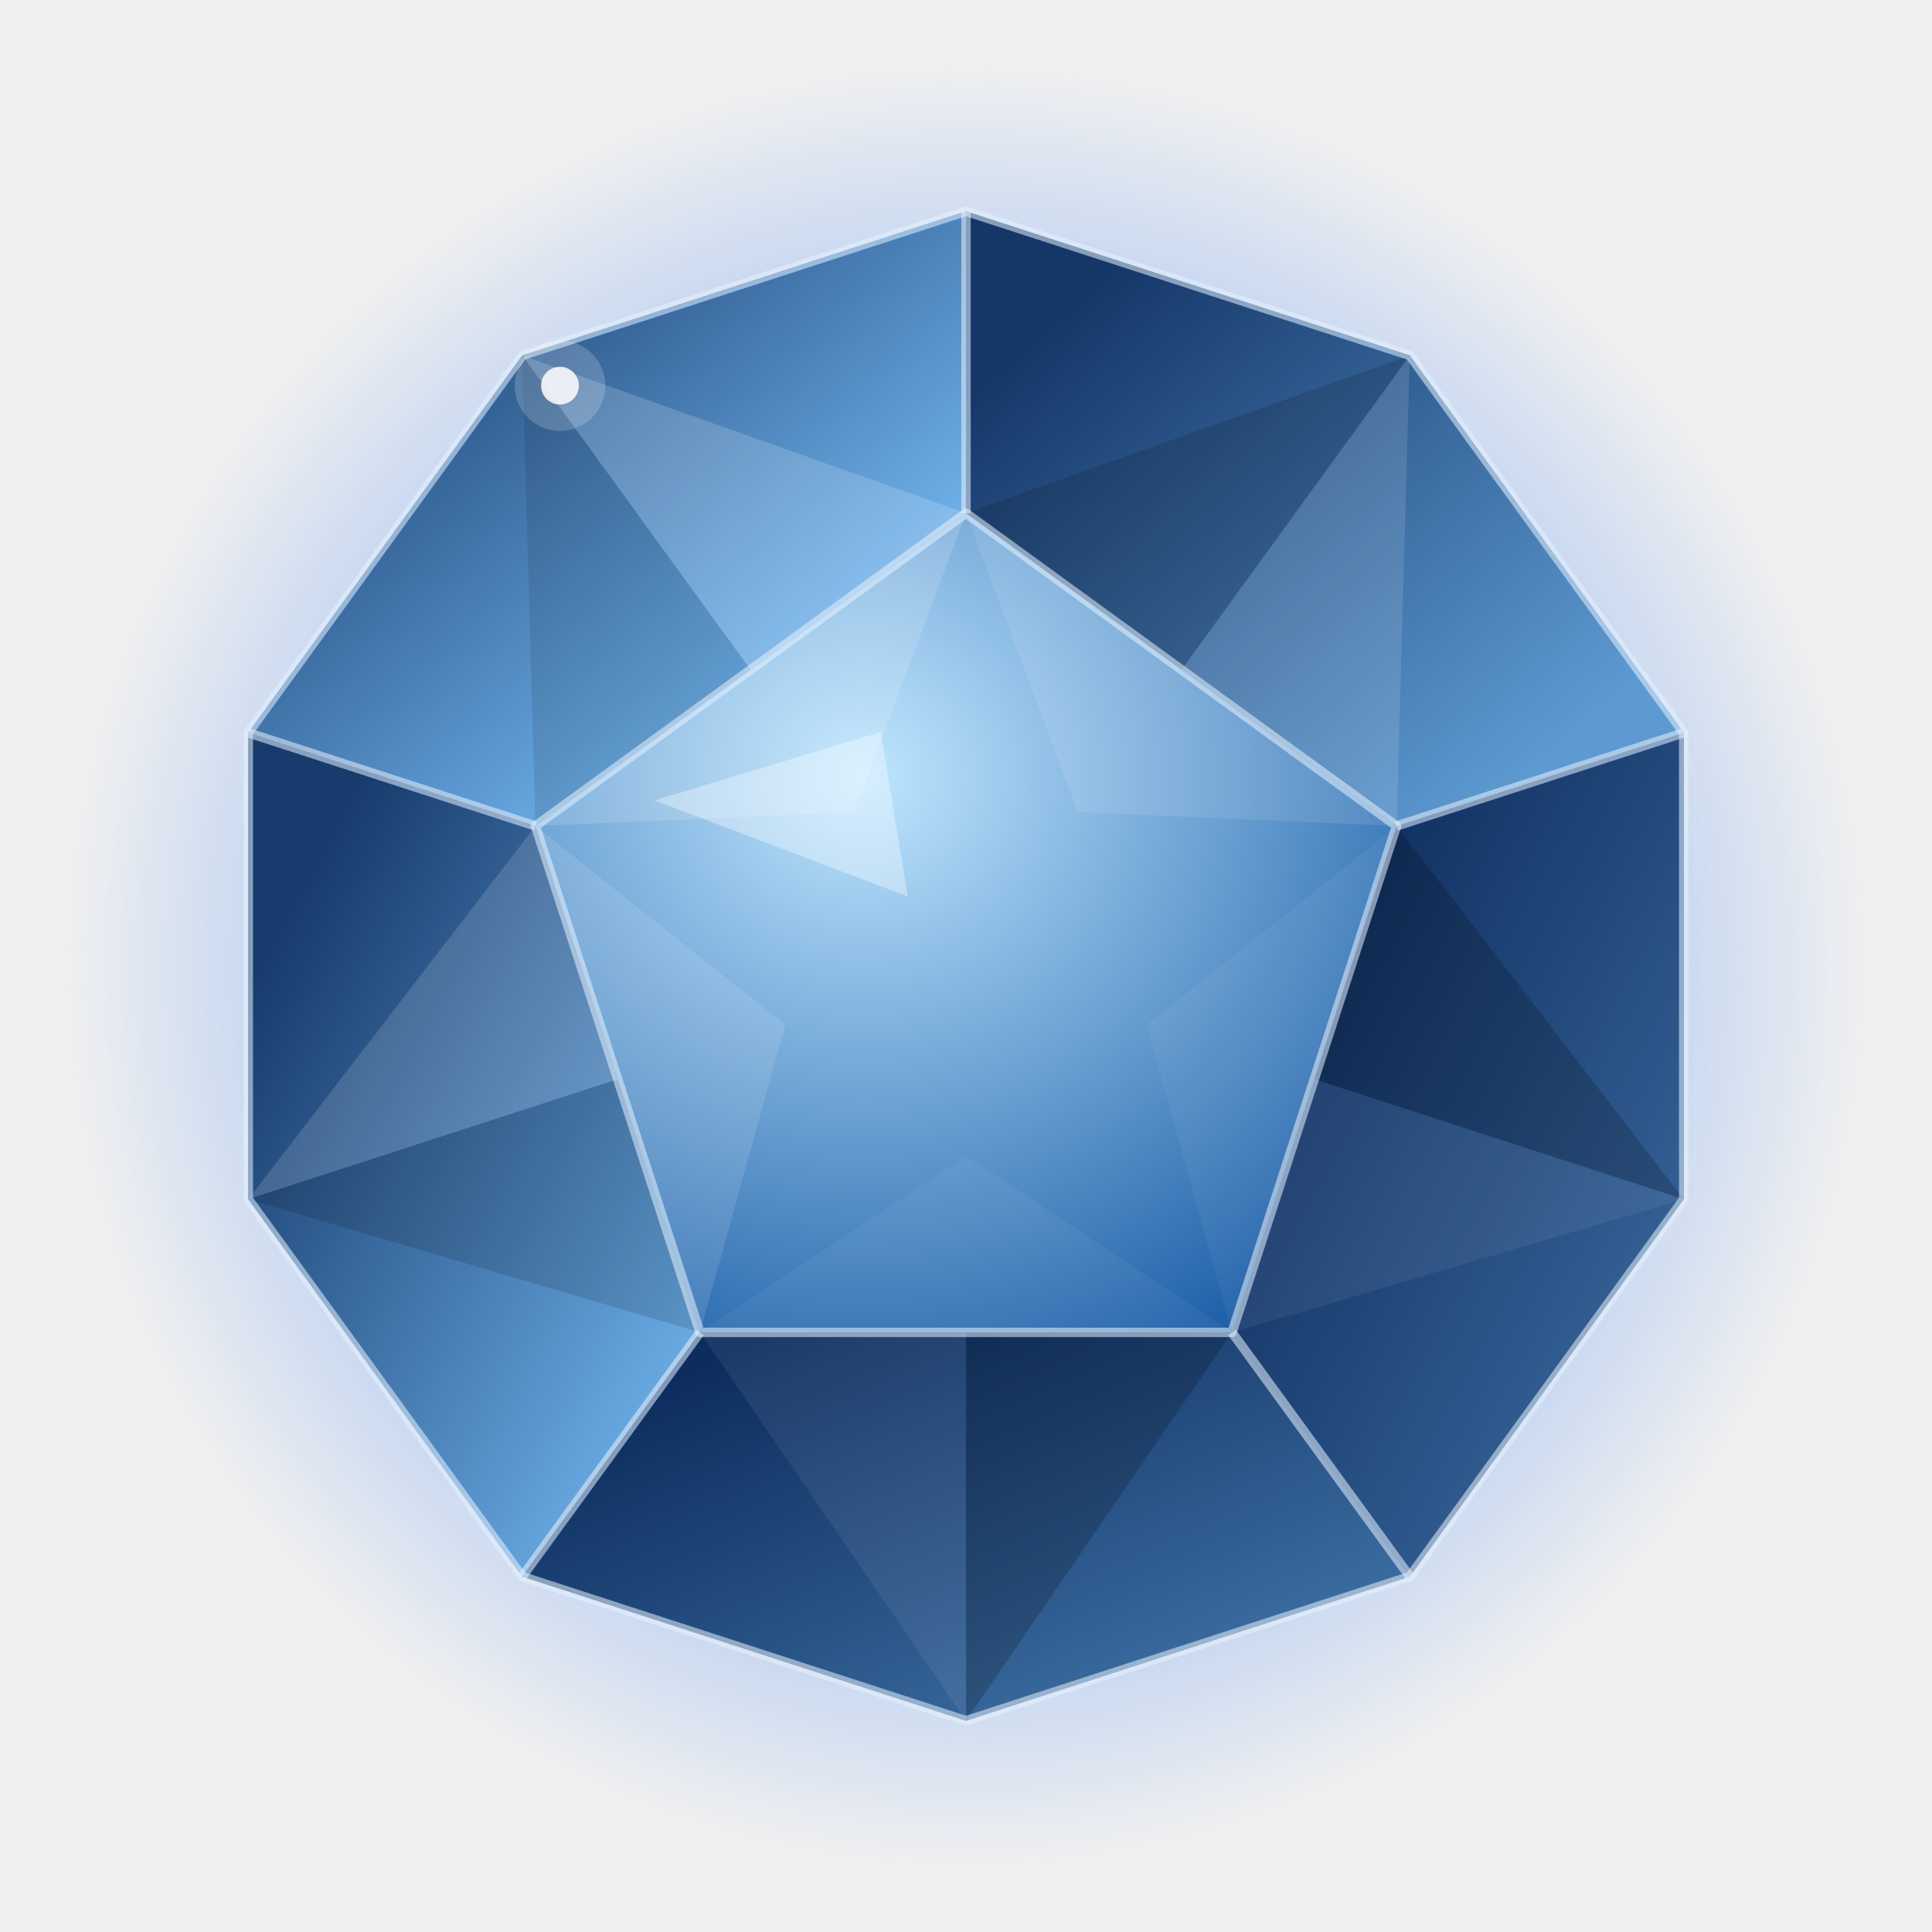
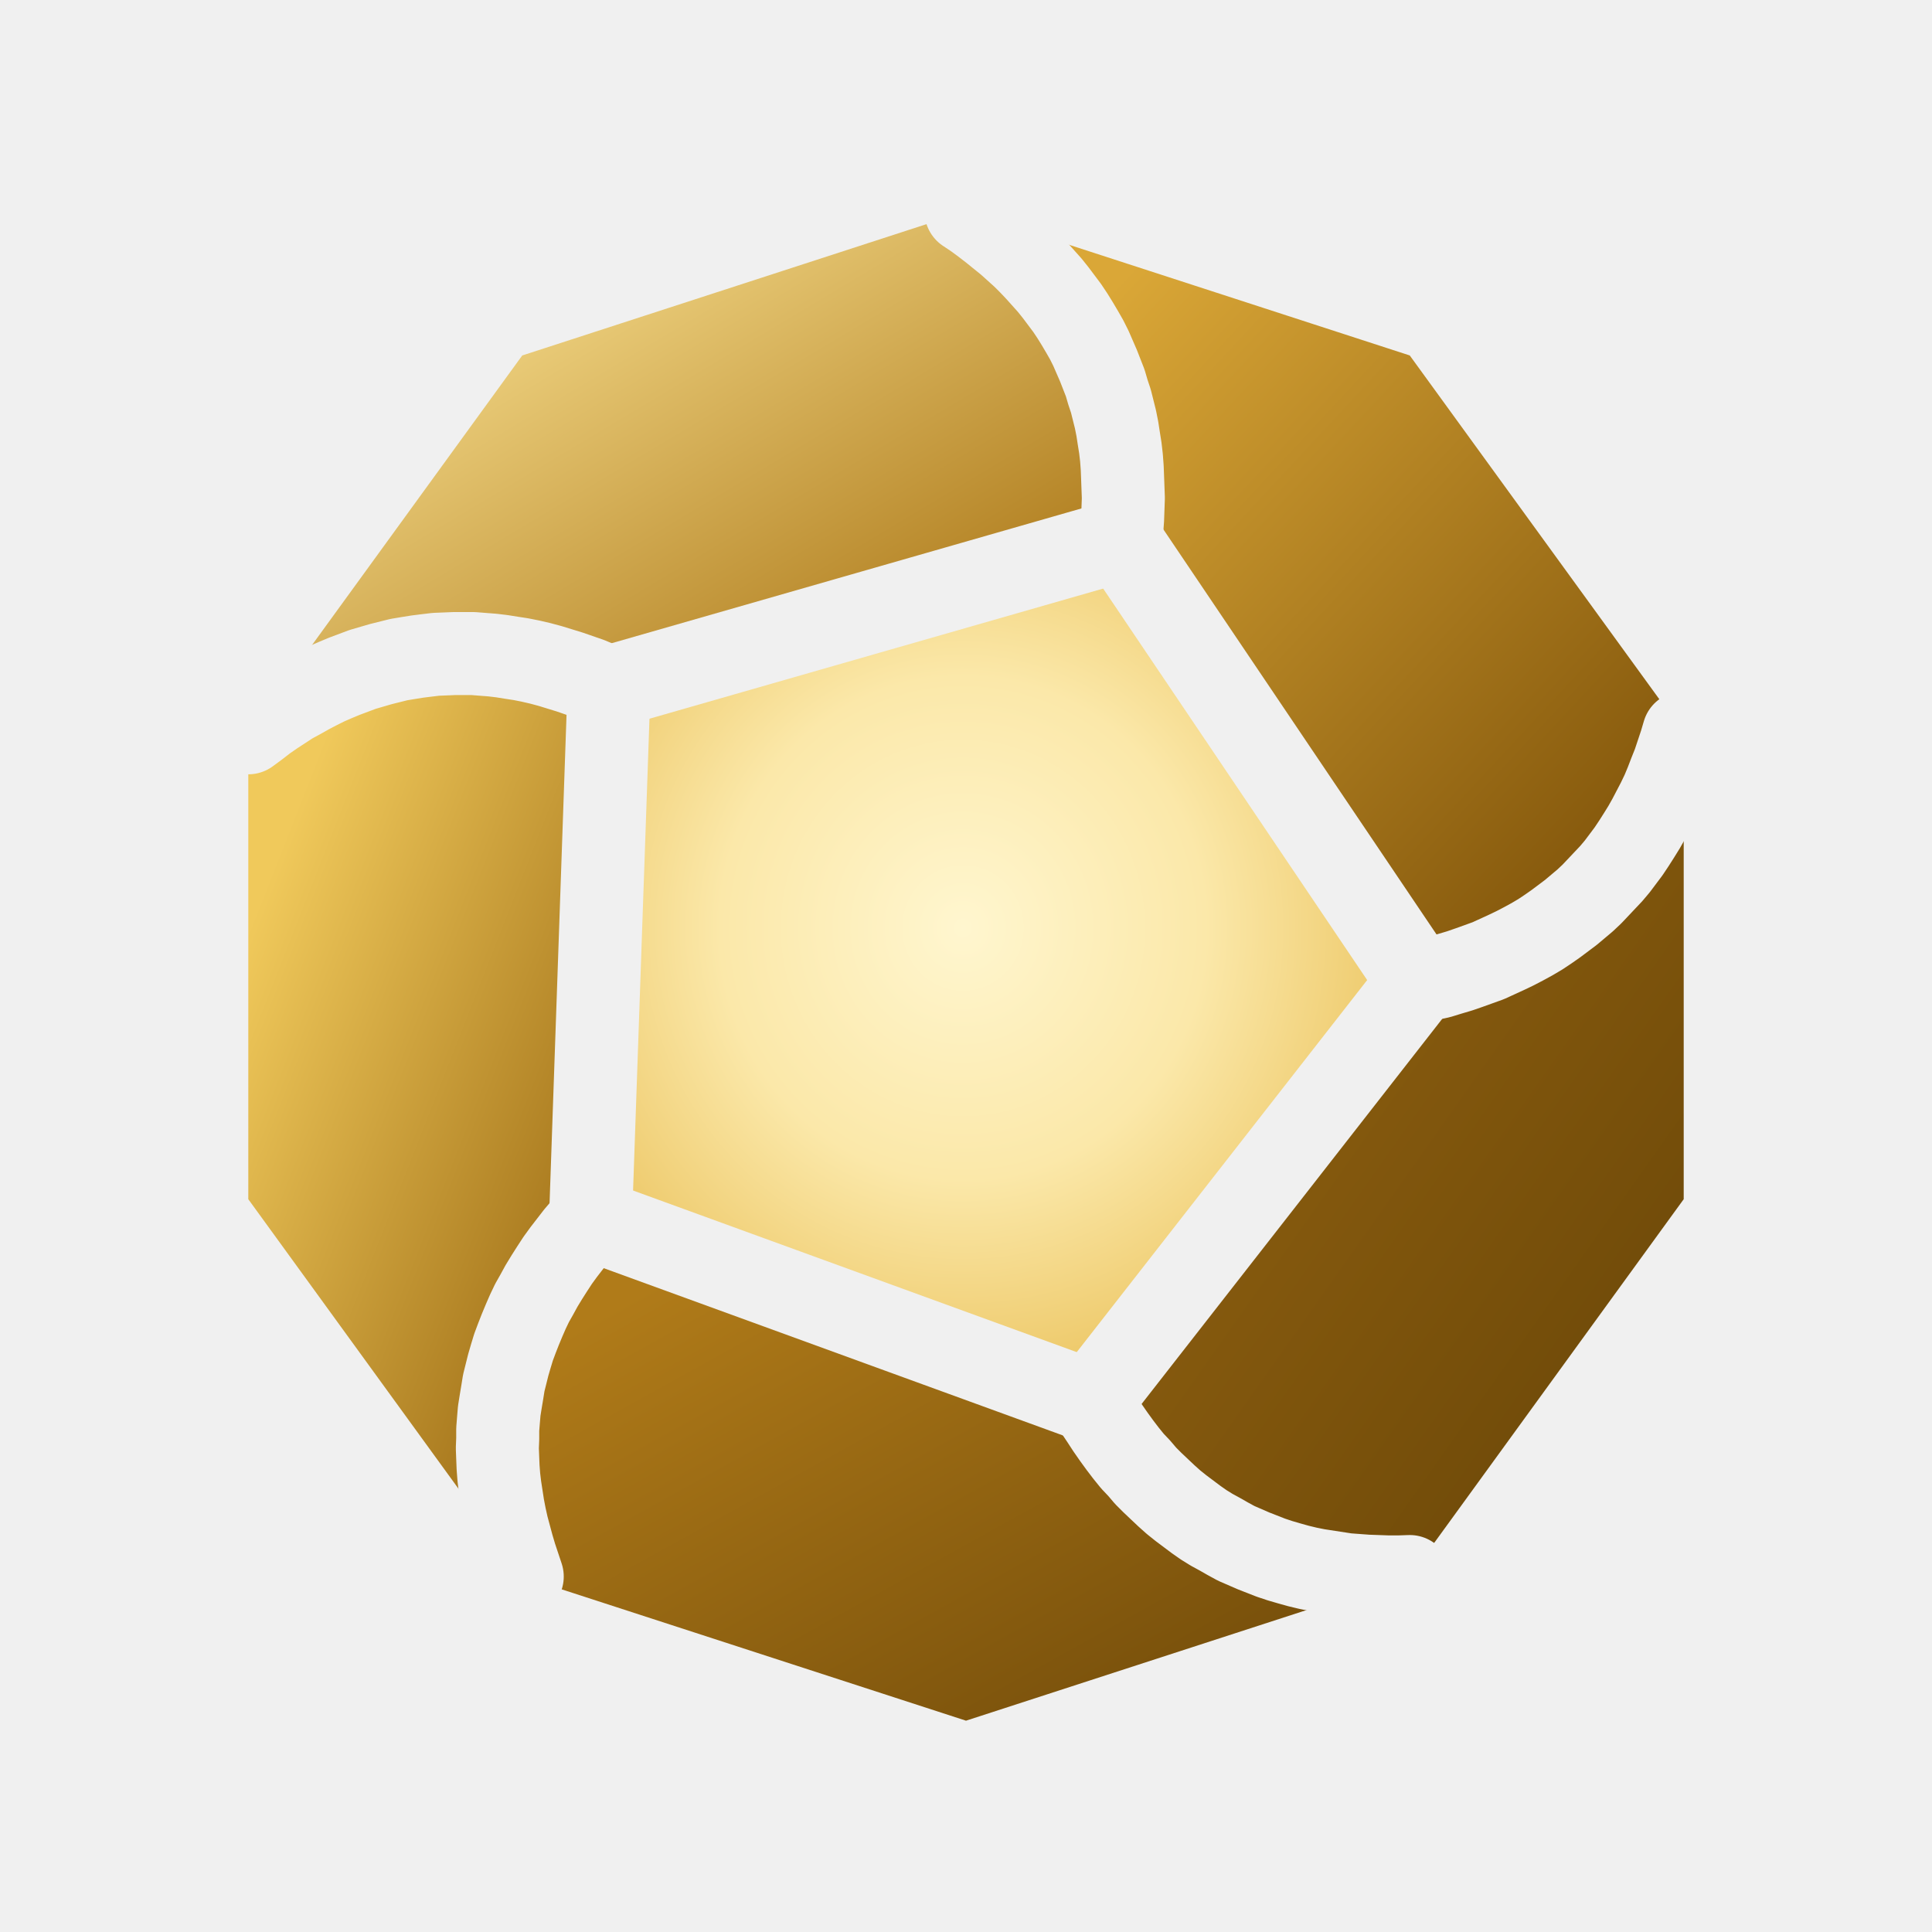
<svg xmlns="http://www.w3.org/2000/svg" viewBox="0 0 512 512" width="512" height="512">
  <defs>
-     <radialGradient id="glow" cx="50%" cy="50%" r="50%">
-       <stop offset="55%" stop-color="#3b82f6" stop-opacity="0.45" />
-       <stop offset="100%" stop-color="#3b82f6" stop-opacity="0" />
+     <linearGradient id="f0" x1="0.15" y1="0.15" x2="0.85" y2="0.85">
+       <stop offset="0" stop-color="#f8df8f" />
+       <stop offset="1" stop-color="#ac7818" />
+     </linearGradient>
+     <linearGradient id="f1" x1="0.15" y1="0.15" x2="0.85" y2="0.85">
+       <stop offset="0" stop-color="#f0c95b" />
+       <stop offset="1" stop-color="#9d6c14" />
+     </linearGradient>
+     <linearGradient id="f2" x1="0.15" y1="0.15" x2="0.85" y2="0.85">
+       <stop offset="0" stop-color="#b07b19" />
+       <stop offset="1" stop-color="#78500b" />
+     </linearGradient>
+     <linearGradient id="f3" x1="0.15" y1="0.15" x2="0.85" y2="0.85">
+       <stop offset="0" stop-color="#936311" />
+       <stop offset="1" stop-color="#6f4a09" />
+     </linearGradient>
+     <linearGradient id="f4" x1="0.15" y1="0.15" x2="0.85" y2="0.85">
+       <stop offset="0" stop-color="#daa737" />
+       <stop offset="1" stop-color="#875a0d" />
+     </linearGradient>
+     <radialGradient id="t" cx="45%" cy="45%" r="65%">
+       <stop offset="0" stop-color="#fff6cf" />
+       <stop offset="0.45" stop-color="#fbe8a9" />
+       <stop offset="1" stop-color="#e6b847" />
    </radialGradient>
-     <linearGradient id="f0" x1="0.85" y1="0.85" x2="0.15" y2="0.15">
-       <stop offset="0" stop-color="#7cc3fe" />
-       <stop offset="1" stop-color="#1c4173" />
-     </linearGradient>
-     <linearGradient id="f1" x1="0.85" y1="0.85" x2="0.15" y2="0.15">
-       <stop offset="0" stop-color="#68a9e2" />
-       <stop offset="1" stop-color="#173b6c" />
-     </linearGradient>
-     <linearGradient id="f2" x1="0.85" y1="0.85" x2="0.15" y2="0.15">
-       <stop offset="0" stop-color="#3d6fa3" />
-       <stop offset="1" stop-color="#0d2d5e" />
-     </linearGradient>
-     <linearGradient id="f3" x1="0.85" y1="0.85" x2="0.15" y2="0.15">
-       <stop offset="0" stop-color="#37659a" />
-       <stop offset="1" stop-color="#0c2b5b" />
-     </linearGradient>
-     <linearGradient id="f4" x1="0.85" y1="0.85" x2="0.15" y2="0.15">
-       <stop offset="0" stop-color="#5d9ad2" />
-       <stop offset="1" stop-color="#153768" />
-     </linearGradient>
-     <radialGradient id="table" cx="38%" cy="32%" r="80%">
-       <stop offset="0" stop-color="#bfe6ff" />
-       <stop offset="1" stop-color="#1d5fa8" />
-     </radialGradient>
+     <mask id="cut" maskUnits="userSpaceOnUse" x="0" y="0" width="512" height="512">
+       <rect width="512" height="512" fill="#fff" />
+       <g fill="none" stroke="#000" stroke-width="22" stroke-linecap="round" stroke-linejoin="round">
+         <path d="M297.0,143.2 L297.3,140.4 L297.5,137.6 L297.6,134.8 L297.7,132.0 L297.6,129.3 L297.5,126.6 L297.4,124.0 L297.2,121.3 L296.9,118.7 L296.5,116.2 L296.1,113.6 L295.6,111.1 L295.0,108.7 L294.4,106.3 L293.6,103.9 L292.9,101.5 L292.0,99.2 L291.1,96.9 L290.1,94.6 L289.1,92.3 L288.0,90.1 L286.8,88.0 L285.5,85.8 L284.2,83.7 L282.8,81.6 L281.3,79.6 L279.8,77.6 L278.2,75.6 L276.5,73.7 L274.8,71.8 L273.0,69.9 L271.1,68.0 L269.1,66.2 L267.1,64.4 L265.0,62.7 L262.9,61.0 L260.7,59.3 L258.4,57.6 L256.0,56.0" />
+         <path d="M161.4,182.1 L158.8,181.0 L156.2,179.9 L153.6,179.0 L151.0,178.1 L148.4,177.3 L145.8,176.5 L143.2,175.8 L140.6,175.2 L138.1,174.7 L135.5,174.3 L133.0,173.9 L130.5,173.6 L127.9,173.4 L125.4,173.2 L122.9,173.2 L120.4,173.2 L118.0,173.3 L115.5,173.4 L113.0,173.7 L110.6,174.0 L108.1,174.4 L105.7,174.8 L103.3,175.4 L100.9,176.0 L98.5,176.7 L96.1,177.4 L93.7,178.3 L91.3,179.2 L88.9,180.2 L86.6,181.2 L84.2,182.4 L81.9,183.6 L79.6,184.9 L77.2,186.2 L74.9,187.7 L72.6,189.2 L70.3,190.8 L68.1,192.5 L65.8,194.2" />
+         <path d="M156.5,323.1 L154.6,325.3 L152.8,327.4 L151.1,329.6 L149.4,331.8 L147.8,334.0 L146.3,336.3 L144.9,338.5 L143.5,340.8 L142.3,343.0 L141.0,345.3 L139.9,347.6 L138.9,349.9 L137.9,352.3 L137.0,354.6 L136.1,357.0 L135.4,359.3 L134.7,361.7 L134.1,364.1 L133.5,366.5 L133.1,369.0 L132.7,371.4 L132.3,373.9 L132.1,376.3 L131.9,378.8 L131.9,381.3 L131.8,383.8 L131.9,386.4 L132.0,388.9 L132.2,391.5 L132.5,394.0 L132.9,396.6 L133.3,399.2 L133.8,401.8 L134.4,404.5 L135.1,407.1 L135.8,409.7 L136.6,412.4 L137.5,415.1 L138.4,417.8" />
+         <path d="M289.1,371.4 L290.5,373.8 L292.1,376.2 L293.6,378.5 L295.2,380.8 L296.8,383.0 L298.4,385.1 L300.1,387.2 L301.9,389.1 L303.6,391.1 L305.4,392.9 L307.3,394.7 L309.1,396.4 L311.0,398.1 L313.0,399.7 L315.0,401.2 L317.0,402.7 L319.0,404.1 L321.1,405.4 L323.3,406.6 L325.4,407.8 L327.6,409.0 L329.9,410.0 L332.2,411.0 L334.5,411.9 L336.8,412.8 L339.2,413.6 L341.6,414.3 L344.1,415.0 L346.6,415.6 L349.1,416.1 L351.7,416.5 L354.3,416.9 L356.9,417.3 L359.6,417.5 L362.3,417.7 L365.1,417.8 L367.9,417.9 L370.7,417.9 L373.6,417.8" />
+         <path d="M375.9,260.2 L378.7,259.5 L381.5,258.9 L384.1,258.1 L386.8,257.3 L389.4,256.4 L391.9,255.5 L394.4,254.6 L396.8,253.5 L399.2,252.4 L401.5,251.3 L403.8,250.1 L406.0,248.9 L408.2,247.6 L410.3,246.2 L412.3,244.8 L414.3,243.3 L416.3,241.8 L418.2,240.2 L420.1,238.6 L421.9,236.9 L423.6,235.1 L425.3,233.3 L427.0,231.5 L428.6,229.6 L430.1,227.6 L431.6,225.6 L433.0,223.5 L434.4,221.3 L435.7,219.2 L437.0,216.9 L438.2,214.6 L439.4,212.3 L440.6,209.8 L441.6,207.4 L442.6,204.8 L443.6,202.3 L444.5,199.6 L445.4,196.9 L446.2,194.2" />
+         <path d="M297.0,143.2 L161.4,182.1" />
+         <path d="M161.4,182.1 L156.5,323.1" />
+         <path d="M156.5,323.1 L289.1,371.4" />
+         <path d="M289.1,371.4 L375.9,260.2" />
+         <path d="M375.9,260.2 L297.0,143.2" />
+       </g>
+     </mask>
  </defs>
-   <g id="resplandor">
-     <circle cx="256.0" cy="256.0" r="244" fill="url(#glow)" />
-   </g>
-   <g id="base">
-     <polygon points="256.0,56.0 138.4,94.2 65.8,194.2 65.8,317.8 138.4,417.8 256.0,456.0 373.6,417.8 446.2,317.8 446.2,194.2 373.6,94.2" fill="#0a1426" />
-   </g>
-   <g id="facetas">
-     <polygon points="256.0,136.0 256.0,56.0 138.4,94.2 65.8,194.2 141.9,218.9" fill="url(#f0)" />
-     <polygon points="256.0,136.0 138.4,94.2 198.9,177.5" fill="#ffffff" opacity="0.17" />
-     <polygon points="198.9,177.5 138.4,94.2 141.9,218.9" fill="#000000" opacity="0.10" />
-     <polygon points="141.9,218.9 65.8,194.2 65.8,317.8 138.4,417.8 185.5,353.1" fill="url(#f1)" />
-     <polygon points="141.9,218.9 65.8,317.8 163.7,286.0" fill="#ffffff" opacity="0.14" />
-     <polygon points="163.7,286.0 65.8,317.8 185.5,353.1" fill="#000000" opacity="0.13" />
-     <polygon points="185.5,353.1 138.4,417.8 256.0,456.0 373.6,417.8 326.5,353.1" fill="url(#f2)" />
-     <polygon points="185.5,353.1 256.0,456.0 256.0,353.1" fill="#ffffff" opacity="0.07" />
-     <polygon points="256.0,353.1 256.0,456.0 326.5,353.1" fill="#000000" opacity="0.19" />
-     <polygon points="326.5,353.1 373.6,417.8 446.2,317.8 446.2,194.2 370.1,218.9" fill="url(#f3)" />
-     <polygon points="326.5,353.1 446.2,317.8 348.3,286.0" fill="#ffffff" opacity="0.06" />
-     <polygon points="348.3,286.0 446.2,317.8 370.1,218.9" fill="#000000" opacity="0.19" />
-     <polygon points="370.1,218.9 446.2,194.2 373.6,94.2 256.0,56.0 256.0,136.0" fill="url(#f4)" />
-     <polygon points="370.1,218.9 373.6,94.2 313.1,177.5" fill="#ffffff" opacity="0.12" />
-     <polygon points="313.1,177.5 373.6,94.2 256.0,136.0" fill="#000000" opacity="0.14" />
-     <polygon points="256.0,136.0 141.9,218.9 185.5,353.1 326.5,353.1 370.1,218.9" fill="url(#table)" />
-     <polygon points="256.0,136.0 226.4,215.2 141.9,218.9" fill="#ffffff" opacity="0.14" />
-     <polygon points="141.9,218.9 208.1,271.6 185.5,353.1" fill="#ffffff" opacity="0.11" />
-     <polygon points="185.5,353.1 256.0,306.4 326.5,353.1" fill="#ffffff" opacity="0.05" />
-     <polygon points="326.5,353.1 303.9,271.6 370.1,218.9" fill="#ffffff" opacity="0.05" />
-     <polygon points="370.1,218.9 285.6,215.2 256.0,136.0" fill="#ffffff" opacity="0.10" />
-   </g>
-   <g id="aristas" stroke="#e6f1ff" stroke-opacity="0.55" stroke-width="2.5" stroke-linejoin="round">
-     <polygon points="256.0,136.0 141.9,218.9 185.5,353.1 326.5,353.1 370.1,218.9" fill="none" />
-     <line x1="256.0" y1="136.0" x2="256.0" y2="56.0" />
-     <line x1="141.9" y1="218.9" x2="65.8" y2="194.2" />
-     <line x1="185.5" y1="353.1" x2="138.4" y2="417.8" />
-     <line x1="326.5" y1="353.1" x2="373.6" y2="417.8" />
-     <line x1="370.1" y1="218.9" x2="446.2" y2="194.2" />
-     <polygon points="256.0,56.0 138.4,94.2 65.8,194.2 65.8,317.8 138.4,417.8 256.0,456.0 373.6,417.8 446.2,317.8 446.2,194.2 373.6,94.2" fill="none" />
-   </g>
-   <g id="brillos">
-     <polygon points="173.4,212.1 233.4,194.0 240.6,237.6" fill="#ffffff" opacity="0.35" />
-     <circle cx="148.4" cy="102.2" r="5" fill="#ffffff" opacity="0.85" />
-     <circle cx="148.4" cy="102.2" r="12" fill="#ffffff" opacity="0.18" />
+   <g mask="url(#cut)">
+     <path d="M297.0,143.2 L297.3,140.4 L297.5,137.6 L297.6,134.8 L297.7,132.0 L297.6,129.3 L297.5,126.6 L297.4,124.0 L297.2,121.3 L296.9,118.7 L296.5,116.2 L296.1,113.6 L295.6,111.1 L295.0,108.7 L294.4,106.3 L293.6,103.9 L292.9,101.5 L292.0,99.2 L291.1,96.9 L290.1,94.6 L289.1,92.3 L288.0,90.1 L286.8,88.0 L285.5,85.8 L284.2,83.7 L282.8,81.6 L281.3,79.6 L279.8,77.6 L278.2,75.6 L276.5,73.7 L274.8,71.8 L273.0,69.9 L271.1,68.0 L269.1,66.2 L267.1,64.4 L265.0,62.7 L262.9,61.0 L260.7,59.3 L258.4,57.6 L256.0,56.0 L138.4,94.2 L65.8,194.2 L65.8,194.2 L68.1,192.5 L70.3,190.8 L72.6,189.2 L74.9,187.7 L77.2,186.2 L79.6,184.9 L81.9,183.6 L84.2,182.4 L86.6,181.2 L88.9,180.2 L91.3,179.2 L93.7,178.3 L96.1,177.4 L98.5,176.7 L100.9,176.0 L103.3,175.4 L105.7,174.8 L108.1,174.4 L110.6,174.0 L113.0,173.7 L115.5,173.4 L118.0,173.3 L120.4,173.2 L122.9,173.2 L125.4,173.2 L127.9,173.4 L130.5,173.6 L133.0,173.9 L135.5,174.3 L138.1,174.7 L140.6,175.2 L143.2,175.8 L145.8,176.5 L148.4,177.3 L151.0,178.1 L153.6,179.0 L156.2,179.9 L158.8,181.0 L161.4,182.1 Z" fill="url(#f0)" />
+     <path d="M161.4,182.1 L158.8,181.0 L156.2,179.9 L153.6,179.0 L151.0,178.1 L148.4,177.3 L145.8,176.5 L143.2,175.8 L140.6,175.2 L138.1,174.7 L135.5,174.3 L133.0,173.9 L130.5,173.6 L127.9,173.4 L125.4,173.2 L122.9,173.2 L120.4,173.2 L118.0,173.3 L115.5,173.4 L113.0,173.7 L110.6,174.0 L108.1,174.4 L105.7,174.8 L103.3,175.4 L100.9,176.0 L98.5,176.7 L96.1,177.4 L93.7,178.3 L91.3,179.2 L88.9,180.2 L86.6,181.2 L84.2,182.4 L81.9,183.6 L79.6,184.9 L77.2,186.2 L74.9,187.7 L72.6,189.2 L70.3,190.8 L68.1,192.5 L65.8,194.2 L65.8,317.8 L138.4,417.8 L138.4,417.8 L137.5,415.1 L136.6,412.4 L135.8,409.7 L135.1,407.1 L134.4,404.5 L133.8,401.8 L133.3,399.2 L132.9,396.6 L132.5,394.0 L132.2,391.5 L132.0,388.9 L131.9,386.4 L131.8,383.8 L131.9,381.3 L131.9,378.8 L132.1,376.3 L132.3,373.9 L132.7,371.4 L133.1,369.0 L133.5,366.5 L134.1,364.1 L134.7,361.7 L135.4,359.3 L136.1,357.0 L137.0,354.6 L137.9,352.3 L138.9,349.9 L139.9,347.6 L141.0,345.3 L142.3,343.0 L143.5,340.8 L144.9,338.5 L146.3,336.3 L147.8,334.0 L149.4,331.8 L151.1,329.6 L152.8,327.4 L154.6,325.3 L156.5,323.1 Z" fill="url(#f1)" />
+     <path d="M156.5,323.1 L154.6,325.3 L152.8,327.4 L151.1,329.6 L149.4,331.8 L147.8,334.0 L146.3,336.3 L144.9,338.5 L143.5,340.8 L142.3,343.0 L141.0,345.3 L139.9,347.6 L138.9,349.9 L137.9,352.3 L137.0,354.6 L136.1,357.0 L135.4,359.3 L134.7,361.7 L134.1,364.1 L133.5,366.5 L133.1,369.0 L132.7,371.4 L132.3,373.9 L132.1,376.3 L131.9,378.8 L131.9,381.3 L131.8,383.8 L131.9,386.4 L132.0,388.9 L132.2,391.5 L132.5,394.0 L132.9,396.6 L133.3,399.2 L133.8,401.8 L134.4,404.5 L135.1,407.1 L135.8,409.7 L136.6,412.4 L137.5,415.1 L138.4,417.8 L256.0,456.0 L373.6,417.8 L373.6,417.8 L370.7,417.9 L367.9,417.9 L365.1,417.8 L362.3,417.7 L359.6,417.5 L356.9,417.3 L354.3,416.9 L351.7,416.5 L349.1,416.1 L346.6,415.6 L344.1,415.0 L341.6,414.3 L339.2,413.6 L336.8,412.8 L334.5,411.9 L332.2,411.0 L329.9,410.0 L327.6,409.0 L325.4,407.8 L323.3,406.6 L321.1,405.4 L319.0,404.1 L317.0,402.7 L315.0,401.2 L313.0,399.7 L311.0,398.1 L309.1,396.4 L307.3,394.7 L305.4,392.9 L303.6,391.1 L301.9,389.1 L300.1,387.2 L298.4,385.1 L296.8,383.0 L295.2,380.8 L293.6,378.5 L292.1,376.2 L290.5,373.8 L289.1,371.4 Z" fill="url(#f2)" />
+     <path d="M289.1,371.4 L290.5,373.8 L292.1,376.2 L293.6,378.5 L295.2,380.8 L296.8,383.0 L298.4,385.1 L300.1,387.2 L301.9,389.1 L303.6,391.1 L305.4,392.9 L307.3,394.7 L309.1,396.4 L311.0,398.1 L313.0,399.7 L315.0,401.2 L317.0,402.7 L319.0,404.1 L321.1,405.4 L323.3,406.6 L325.4,407.8 L327.6,409.0 L329.9,410.0 L332.2,411.0 L334.5,411.9 L336.8,412.8 L339.2,413.6 L341.6,414.3 L344.1,415.0 L346.6,415.6 L349.1,416.1 L351.7,416.5 L354.3,416.9 L356.9,417.3 L359.6,417.5 L362.3,417.7 L365.1,417.8 L367.9,417.9 L370.7,417.9 L373.6,417.8 L446.2,317.8 L446.2,194.2 L446.2,194.2 L445.4,196.9 L444.5,199.6 L443.6,202.3 L442.6,204.8 L441.6,207.4 L440.6,209.8 L439.4,212.3 L438.2,214.6 L437.0,216.9 L435.7,219.2 L434.4,221.3 L433.0,223.5 L431.6,225.6 L430.1,227.6 L428.6,229.6 L427.0,231.5 L425.3,233.3 L423.6,235.1 L421.9,236.9 L420.1,238.6 L418.2,240.2 L416.3,241.8 L414.3,243.3 L412.3,244.8 L410.3,246.2 L408.2,247.6 L406.0,248.9 L403.8,250.1 L401.5,251.3 L399.2,252.4 L396.8,253.5 L394.4,254.6 L391.9,255.5 L389.4,256.4 L386.8,257.3 L384.1,258.1 L381.5,258.9 L378.7,259.5 L375.9,260.2 Z" fill="url(#f3)" />
+     <path d="M375.9,260.2 L378.7,259.5 L381.5,258.9 L384.1,258.1 L386.8,257.3 L389.4,256.4 L391.9,255.5 L394.4,254.6 L396.8,253.5 L399.2,252.4 L401.5,251.3 L403.8,250.1 L406.0,248.9 L408.2,247.6 L410.3,246.2 L412.3,244.8 L414.3,243.3 L416.3,241.8 L418.2,240.2 L420.1,238.6 L421.9,236.9 L423.6,235.1 L425.3,233.3 L427.0,231.5 L428.6,229.6 L430.1,227.6 L431.6,225.6 L433.0,223.5 L434.4,221.3 L435.7,219.2 L437.0,216.9 L438.2,214.6 L439.4,212.3 L440.6,209.8 L441.6,207.4 L442.6,204.8 L443.6,202.3 L444.5,199.6 L445.4,196.9 L446.2,194.2 L373.6,94.2 L256.0,56.0 L256.0,56.0 L258.4,57.6 L260.7,59.3 L262.9,61.0 L265.0,62.7 L267.1,64.4 L269.1,66.2 L271.1,68.0 L273.0,69.9 L274.8,71.8 L276.5,73.7 L278.2,75.6 L279.8,77.6 L281.3,79.6 L282.8,81.6 L284.2,83.7 L285.5,85.8 L286.8,88.0 L288.0,90.1 L289.1,92.3 L290.1,94.6 L291.1,96.9 L292.0,99.2 L292.9,101.5 L293.6,103.9 L294.4,106.3 L295.0,108.7 L295.6,111.1 L296.1,113.6 L296.5,116.2 L296.9,118.7 L297.2,121.3 L297.4,124.0 L297.5,126.6 L297.6,129.3 L297.7,132.0 L297.6,134.8 L297.5,137.6 L297.3,140.4 L297.0,143.2 Z" fill="url(#f4)" />
+     <path d="M297.0,143.2 L161.4,182.1 L156.5,323.1 L289.1,371.4 L375.9,260.2 Z" fill="url(#t)" />
  </g>
</svg>
